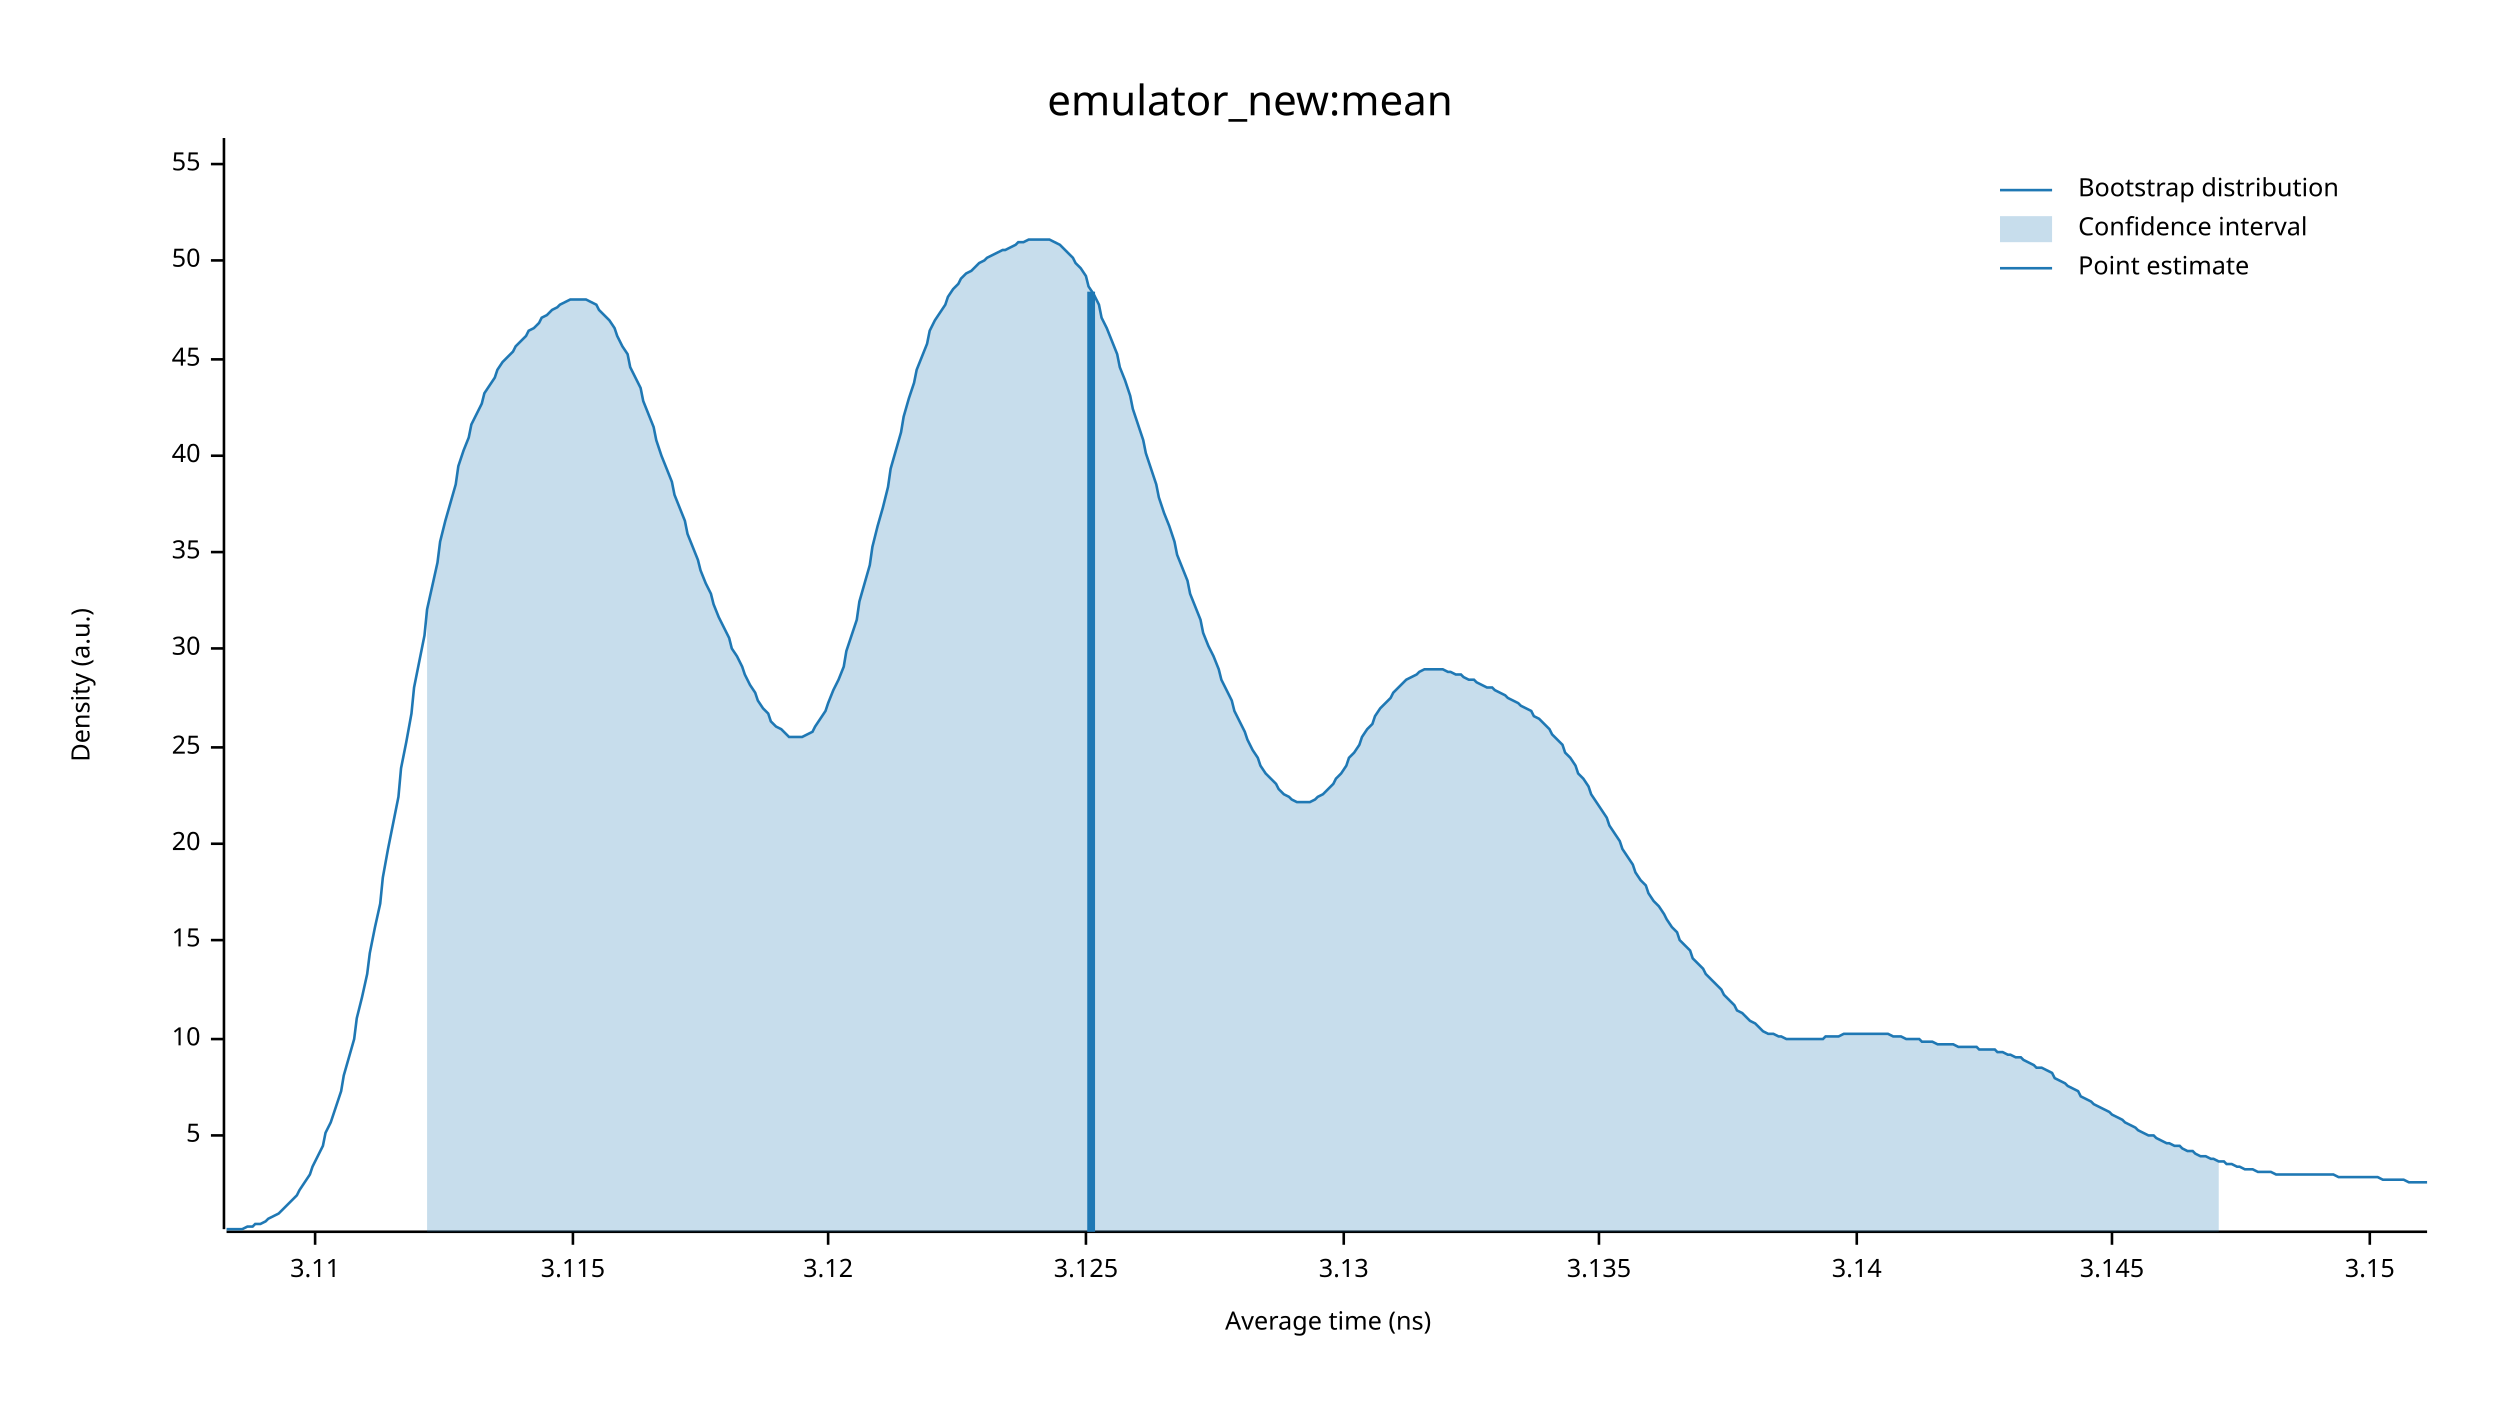
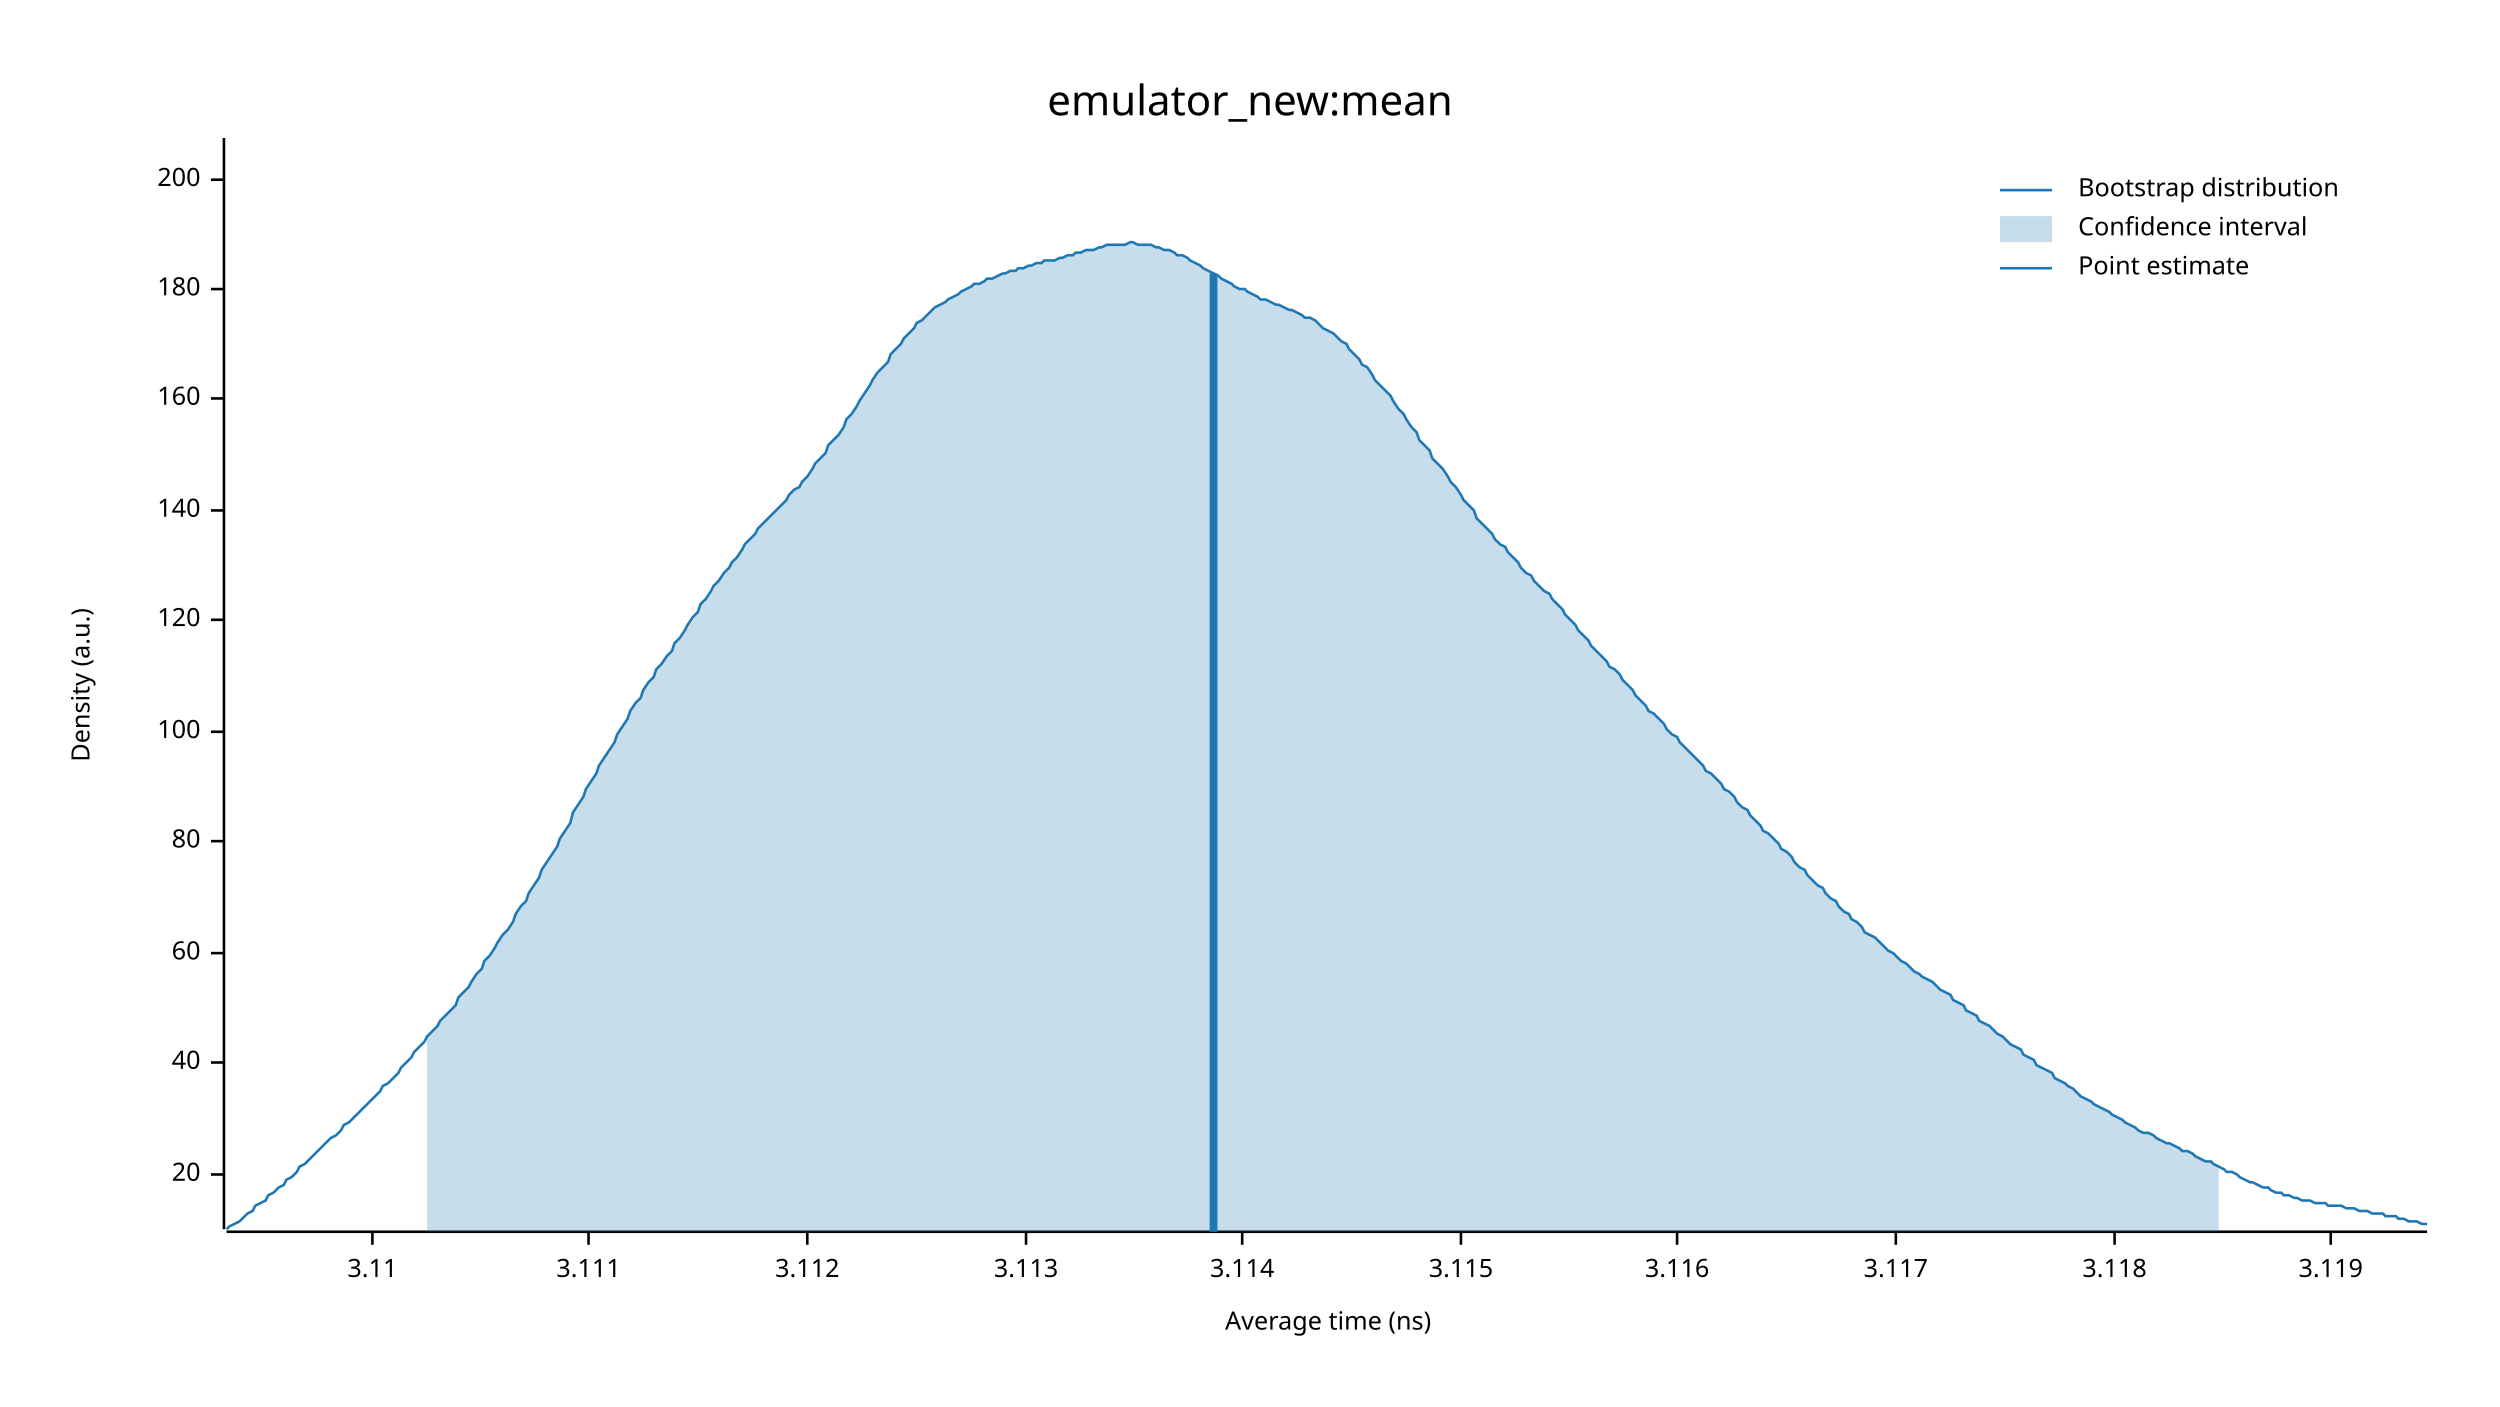
<svg xmlns="http://www.w3.org/2000/svg" width="960" height="540" viewBox="0 0 960 540">
  <text x="480" y="32" dy="0.76em" text-anchor="middle" font-family="sans-serif" font-size="16.129" opacity="1" fill="#000000">
emulator_new:mean
</text>
  <text x="27" y="263" dy="0.76em" text-anchor="middle" font-family="sans-serif" font-size="9.677" opacity="1" fill="#000000" transform="rotate(270, 27, 263)">
Density (a.u.)
</text>
  <text x="510" y="513" dy="-0.5ex" text-anchor="middle" font-family="sans-serif" font-size="9.677" opacity="1" fill="#000000">
Average time (ns)
</text>
  <polyline fill="none" opacity="1" stroke="#000000" stroke-width="1" points="86,53 86,472 " />
-   <text x="77" y="436" dy="0.5ex" text-anchor="end" font-family="sans-serif" font-size="9.677" opacity="1" fill="#000000">
- 5
- </text>
-   <polyline fill="none" opacity="1" stroke="#000000" stroke-width="1" points="81,436 86,436 " />
-   <text x="77" y="399" dy="0.5ex" text-anchor="end" font-family="sans-serif" font-size="9.677" opacity="1" fill="#000000">
- 10
- </text>
-   <polyline fill="none" opacity="1" stroke="#000000" stroke-width="1" points="81,399 86,399 " />
-   <text x="77" y="361" dy="0.5ex" text-anchor="end" font-family="sans-serif" font-size="9.677" opacity="1" fill="#000000">
- 15
- </text>
-   <polyline fill="none" opacity="1" stroke="#000000" stroke-width="1" points="81,361 86,361 " />
-   <text x="77" y="324" dy="0.5ex" text-anchor="end" font-family="sans-serif" font-size="9.677" opacity="1" fill="#000000">
+   <text x="77" y="451" dy="0.5ex" text-anchor="end" font-family="sans-serif" font-size="9.677" opacity="1" fill="#000000">
20
</text>
-   <polyline fill="none" opacity="1" stroke="#000000" stroke-width="1" points="81,324 86,324 " />
-   <text x="77" y="287" dy="0.5ex" text-anchor="end" font-family="sans-serif" font-size="9.677" opacity="1" fill="#000000">
- 25
- </text>
-   <polyline fill="none" opacity="1" stroke="#000000" stroke-width="1" points="81,287 86,287 " />
-   <text x="77" y="249" dy="0.5ex" text-anchor="end" font-family="sans-serif" font-size="9.677" opacity="1" fill="#000000">
- 30
- </text>
-   <polyline fill="none" opacity="1" stroke="#000000" stroke-width="1" points="81,249 86,249 " />
-   <text x="77" y="212" dy="0.5ex" text-anchor="end" font-family="sans-serif" font-size="9.677" opacity="1" fill="#000000">
- 35
- </text>
-   <polyline fill="none" opacity="1" stroke="#000000" stroke-width="1" points="81,212 86,212 " />
-   <text x="77" y="175" dy="0.5ex" text-anchor="end" font-family="sans-serif" font-size="9.677" opacity="1" fill="#000000">
+   <polyline fill="none" opacity="1" stroke="#000000" stroke-width="1" points="81,451 86,451 " />
+   <text x="77" y="408" dy="0.5ex" text-anchor="end" font-family="sans-serif" font-size="9.677" opacity="1" fill="#000000">
40
</text>
-   <polyline fill="none" opacity="1" stroke="#000000" stroke-width="1" points="81,175 86,175 " />
-   <text x="77" y="138" dy="0.5ex" text-anchor="end" font-family="sans-serif" font-size="9.677" opacity="1" fill="#000000">
- 45
+   <polyline fill="none" opacity="1" stroke="#000000" stroke-width="1" points="81,408 86,408 " />
+   <text x="77" y="366" dy="0.5ex" text-anchor="end" font-family="sans-serif" font-size="9.677" opacity="1" fill="#000000">
+ 60
</text>
-   <polyline fill="none" opacity="1" stroke="#000000" stroke-width="1" points="81,138 86,138 " />
-   <text x="77" y="100" dy="0.5ex" text-anchor="end" font-family="sans-serif" font-size="9.677" opacity="1" fill="#000000">
- 50
+   <polyline fill="none" opacity="1" stroke="#000000" stroke-width="1" points="81,366 86,366 " />
+   <text x="77" y="323" dy="0.5ex" text-anchor="end" font-family="sans-serif" font-size="9.677" opacity="1" fill="#000000">
+ 80
</text>
-   <polyline fill="none" opacity="1" stroke="#000000" stroke-width="1" points="81,100 86,100 " />
-   <text x="77" y="63" dy="0.5ex" text-anchor="end" font-family="sans-serif" font-size="9.677" opacity="1" fill="#000000">
- 55
+   <polyline fill="none" opacity="1" stroke="#000000" stroke-width="1" points="81,323 86,323 " />
+   <text x="77" y="281" dy="0.5ex" text-anchor="end" font-family="sans-serif" font-size="9.677" opacity="1" fill="#000000">
+ 100
</text>
-   <polyline fill="none" opacity="1" stroke="#000000" stroke-width="1" points="81,63 86,63 " />
+   <polyline fill="none" opacity="1" stroke="#000000" stroke-width="1" points="81,281 86,281 " />
+   <text x="77" y="238" dy="0.5ex" text-anchor="end" font-family="sans-serif" font-size="9.677" opacity="1" fill="#000000">
+ 120
+ </text>
+   <polyline fill="none" opacity="1" stroke="#000000" stroke-width="1" points="81,238 86,238 " />
+   <text x="77" y="196" dy="0.5ex" text-anchor="end" font-family="sans-serif" font-size="9.677" opacity="1" fill="#000000">
+ 140
+ </text>
+   <polyline fill="none" opacity="1" stroke="#000000" stroke-width="1" points="81,196 86,196 " />
+   <text x="77" y="153" dy="0.5ex" text-anchor="end" font-family="sans-serif" font-size="9.677" opacity="1" fill="#000000">
+ 160
+ </text>
+   <polyline fill="none" opacity="1" stroke="#000000" stroke-width="1" points="81,153 86,153 " />
+   <text x="77" y="111" dy="0.5ex" text-anchor="end" font-family="sans-serif" font-size="9.677" opacity="1" fill="#000000">
+ 180
+ </text>
+   <polyline fill="none" opacity="1" stroke="#000000" stroke-width="1" points="81,111 86,111 " />
+   <text x="77" y="69" dy="0.5ex" text-anchor="end" font-family="sans-serif" font-size="9.677" opacity="1" fill="#000000">
+ 200
+ </text>
+   <polyline fill="none" opacity="1" stroke="#000000" stroke-width="1" points="81,69 86,69 " />
  <polyline fill="none" opacity="1" stroke="#000000" stroke-width="1" points="87,473 932,473 " />
-   <text x="121" y="483" dy="0.76em" text-anchor="middle" font-family="sans-serif" font-size="9.677" opacity="1" fill="#000000">
+   <text x="143" y="483" dy="0.76em" text-anchor="middle" font-family="sans-serif" font-size="9.677" opacity="1" fill="#000000">
3.11
</text>
-   <polyline fill="none" opacity="1" stroke="#000000" stroke-width="1" points="121,473 121,478 " />
-   <text x="220" y="483" dy="0.76em" text-anchor="middle" font-family="sans-serif" font-size="9.677" opacity="1" fill="#000000">
+   <polyline fill="none" opacity="1" stroke="#000000" stroke-width="1" points="143,473 143,478 " />
+   <text x="226" y="483" dy="0.76em" text-anchor="middle" font-family="sans-serif" font-size="9.677" opacity="1" fill="#000000">
+ 3.111
+ </text>
+   <polyline fill="none" opacity="1" stroke="#000000" stroke-width="1" points="226,473 226,478 " />
+   <text x="310" y="483" dy="0.76em" text-anchor="middle" font-family="sans-serif" font-size="9.677" opacity="1" fill="#000000">
+ 3.112
+ </text>
+   <polyline fill="none" opacity="1" stroke="#000000" stroke-width="1" points="310,473 310,478 " />
+   <text x="394" y="483" dy="0.76em" text-anchor="middle" font-family="sans-serif" font-size="9.677" opacity="1" fill="#000000">
+ 3.113
+ </text>
+   <polyline fill="none" opacity="1" stroke="#000000" stroke-width="1" points="394,473 394,478 " />
+   <text x="477" y="483" dy="0.76em" text-anchor="middle" font-family="sans-serif" font-size="9.677" opacity="1" fill="#000000">
+ 3.114
+ </text>
+   <polyline fill="none" opacity="1" stroke="#000000" stroke-width="1" points="477,473 477,478 " />
+   <text x="561" y="483" dy="0.76em" text-anchor="middle" font-family="sans-serif" font-size="9.677" opacity="1" fill="#000000">
3.115
</text>
-   <polyline fill="none" opacity="1" stroke="#000000" stroke-width="1" points="220,473 220,478 " />
-   <text x="318" y="483" dy="0.76em" text-anchor="middle" font-family="sans-serif" font-size="9.677" opacity="1" fill="#000000">
- 3.12
+   <polyline fill="none" opacity="1" stroke="#000000" stroke-width="1" points="561,473 561,478 " />
+   <text x="644" y="483" dy="0.76em" text-anchor="middle" font-family="sans-serif" font-size="9.677" opacity="1" fill="#000000">
+ 3.116
</text>
-   <polyline fill="none" opacity="1" stroke="#000000" stroke-width="1" points="318,473 318,478 " />
-   <text x="417" y="483" dy="0.76em" text-anchor="middle" font-family="sans-serif" font-size="9.677" opacity="1" fill="#000000">
- 3.125
+   <polyline fill="none" opacity="1" stroke="#000000" stroke-width="1" points="644,473 644,478 " />
+   <text x="728" y="483" dy="0.76em" text-anchor="middle" font-family="sans-serif" font-size="9.677" opacity="1" fill="#000000">
+ 3.117
</text>
-   <polyline fill="none" opacity="1" stroke="#000000" stroke-width="1" points="417,473 417,478 " />
-   <text x="516" y="483" dy="0.76em" text-anchor="middle" font-family="sans-serif" font-size="9.677" opacity="1" fill="#000000">
- 3.13
+   <polyline fill="none" opacity="1" stroke="#000000" stroke-width="1" points="728,473 728,478 " />
+   <text x="812" y="483" dy="0.76em" text-anchor="middle" font-family="sans-serif" font-size="9.677" opacity="1" fill="#000000">
+ 3.118
</text>
-   <polyline fill="none" opacity="1" stroke="#000000" stroke-width="1" points="516,473 516,478 " />
-   <text x="614" y="483" dy="0.76em" text-anchor="middle" font-family="sans-serif" font-size="9.677" opacity="1" fill="#000000">
- 3.135
+   <polyline fill="none" opacity="1" stroke="#000000" stroke-width="1" points="812,473 812,478 " />
+   <text x="895" y="483" dy="0.76em" text-anchor="middle" font-family="sans-serif" font-size="9.677" opacity="1" fill="#000000">
+ 3.119
</text>
-   <polyline fill="none" opacity="1" stroke="#000000" stroke-width="1" points="614,473 614,478 " />
-   <text x="713" y="483" dy="0.76em" text-anchor="middle" font-family="sans-serif" font-size="9.677" opacity="1" fill="#000000">
- 3.14
- </text>
-   <polyline fill="none" opacity="1" stroke="#000000" stroke-width="1" points="713,473 713,478 " />
-   <text x="811" y="483" dy="0.76em" text-anchor="middle" font-family="sans-serif" font-size="9.677" opacity="1" fill="#000000">
- 3.145
- </text>
-   <polyline fill="none" opacity="1" stroke="#000000" stroke-width="1" points="811,473 811,478 " />
-   <text x="910" y="483" dy="0.76em" text-anchor="middle" font-family="sans-serif" font-size="9.677" opacity="1" fill="#000000">
- 3.15
- </text>
-   <polyline fill="none" opacity="1" stroke="#000000" stroke-width="1" points="910,473 910,478 " />
-   <polyline fill="none" opacity="1" stroke="#1F78B4" stroke-width="1" points="87,472 88,472 90,472 92,472 93,472 95,471 97,471 98,470 100,470 102,469 103,468 105,467 107,466 109,464 110,463 112,461 114,459 115,457 117,454 119,451 120,448 122,444 124,440 125,435 127,431 129,425 131,419 132,413 134,406 136,399 137,391 139,383 141,374 142,366 144,356 146,347 147,337 149,326 151,316 153,306 154,295 156,285 158,274 159,264 161,254 163,244 164,234 166,225 168,216 169,208 171,200 173,193 175,186 176,179 178,173 180,168 181,163 183,159 185,155 186,151 188,148 190,145 191,142 193,139 195,137 197,135 198,133 200,131 202,129 203,127 205,126 207,124 208,122 210,121 212,119 214,118 215,117 217,116 219,115 220,115 222,115 224,115 225,115 227,116 229,117 230,119 232,121 234,123 236,126 237,129 239,133 241,136 242,141 244,145 246,149 247,154 249,159 251,164 252,169 254,175 256,180 258,185 259,190 261,195 263,200 264,205 266,210 268,215 269,219 271,224 273,228 274,232 276,237 278,241 280,245 281,249 283,252 285,256 286,259 288,263 290,266 291,269 293,272 295,274 296,277 298,279 300,280 302,282 303,283 305,283 307,283 308,283 310,282 312,281 313,279 315,276 317,273 318,270 320,265 322,261 324,256 325,250 327,244 329,238 330,231 332,224 334,217 335,210 337,202 339,195 341,187 342,180 344,173 346,166 347,160 349,153 351,147 352,142 354,137 356,132 357,127 359,123 361,120 363,117 364,114 366,111 368,109 369,107 371,105 373,104 374,103 376,101 378,100 379,99 381,98 383,97 385,96 386,96 388,95 390,94 391,93 393,93 395,92 396,92 398,92 400,92 401,92 403,92 405,93 407,94 408,95 410,97 412,99 413,101 415,103 417,106 418,110 420,113 422,117 423,122 425,126 427,131 429,136 430,141 432,146 434,152 435,157 437,163 439,169 440,174 442,180 444,186 445,191 447,197 449,202 451,208 452,213 454,218 456,223 457,228 459,233 461,238 462,243 464,248 466,252 468,257 469,261 471,265 473,269 474,273 476,277 478,281 479,284 481,288 483,291 484,294 486,297 488,299 490,301 491,303 493,305 495,306 496,307 498,308 500,308 501,308 503,308 505,307 506,306 508,305 510,303 512,301 513,299 515,297 517,294 518,291 520,289 522,286 523,283 525,280 527,278 528,275 530,272 532,270 534,268 535,266 537,264 539,262 540,261 542,260 544,259 545,258 547,257 549,257 550,257 552,257 554,257 556,258 557,258 559,259 561,259 562,260 564,261 566,261 567,262 569,263 571,264 573,264 574,265 576,266 578,267 579,268 581,269 583,270 584,271 586,272 588,273 589,275 591,276 593,278 595,280 596,282 598,284 600,286 601,289 603,291 605,294 606,297 608,299 610,302 611,305 613,308 615,311 617,314 618,317 620,320 622,323 623,326 625,329 627,332 628,335 630,338 632,340 633,343 635,346 637,348 639,351 640,353 642,356 644,358 645,361 647,363 649,365 650,368 652,370 654,372 655,374 657,376 659,378 661,380 662,382 664,384 666,386 667,388 669,389 671,391 672,392 674,393 676,395 677,396 679,397 681,397 683,398 684,398 686,399 688,399 689,399 691,399 693,399 694,399 696,399 698,399 700,399 701,398 703,398 705,398 706,398 708,397 710,397 711,397 713,397 715,397 716,397 718,397 720,397 722,397 723,397 725,397 727,398 728,398 730,398 732,399 733,399 735,399 737,399 738,400 740,400 742,400 744,401 745,401 747,401 749,401 750,401 752,402 754,402 755,402 757,402 759,402 760,403 762,403 764,403 766,403 767,404 769,404 771,405 772,405 774,406 776,406 777,407 779,408 781,409 782,410 784,410 786,411 788,412 789,414 791,415 793,416 794,417 796,418 798,419 799,421 801,422 803,423 804,424 806,425 808,426 810,427 811,428 813,429 815,430 816,431 818,432 820,433 821,434 823,435 825,436 827,436 828,437 830,438 832,439 833,439 835,440 837,440 838,441 840,442 842,442 843,443 845,444 847,444 849,445 850,445 852,446 854,446 855,447 857,447 859,448 860,448 862,449 864,449 865,449 867,450 869,450 871,450 872,450 874,451 876,451 877,451 879,451 881,451 882,451 884,451 886,451 887,451 889,451 891,451 893,451 894,451 896,451 898,452 899,452 901,452 903,452 904,452 906,452 908,452 909,452 911,452 913,452 915,453 916,453 918,453 920,453 921,453 923,453 925,454 926,454 928,454 930,454 932,454 " />
-   <polygon opacity="0.25" fill="#1F78B4" points="164,234 166,225 168,216 169,208 171,200 173,193 175,186 176,179 178,173 180,168 181,163 183,159 185,155 186,151 188,148 190,145 191,142 193,139 195,137 197,135 198,133 200,131 202,129 203,127 205,126 207,124 208,122 210,121 212,119 214,118 215,117 217,116 219,115 220,115 222,115 224,115 225,115 227,116 229,117 230,119 232,121 234,123 236,126 237,129 239,133 241,136 242,141 244,145 246,149 247,154 249,159 251,164 252,169 254,175 256,180 258,185 259,190 261,195 263,200 264,205 266,210 268,215 269,219 271,224 273,228 274,232 276,237 278,241 280,245 281,249 283,252 285,256 286,259 288,263 290,266 291,269 293,272 295,274 296,277 298,279 300,280 302,282 303,283 305,283 307,283 308,283 310,282 312,281 313,279 315,276 317,273 318,270 320,265 322,261 324,256 325,250 327,244 329,238 330,231 332,224 334,217 335,210 337,202 339,195 341,187 342,180 344,173 346,166 347,160 349,153 351,147 352,142 354,137 356,132 357,127 359,123 361,120 363,117 364,114 366,111 368,109 369,107 371,105 373,104 374,103 376,101 378,100 379,99 381,98 383,97 385,96 386,96 388,95 390,94 391,93 393,93 395,92 396,92 398,92 400,92 401,92 403,92 405,93 407,94 408,95 410,97 412,99 413,101 415,103 417,106 418,110 420,113 422,117 423,122 425,126 427,131 429,136 430,141 432,146 434,152 435,157 437,163 439,169 440,174 442,180 444,186 445,191 447,197 449,202 451,208 452,213 454,218 456,223 457,228 459,233 461,238 462,243 464,248 466,252 468,257 469,261 471,265 473,269 474,273 476,277 478,281 479,284 481,288 483,291 484,294 486,297 488,299 490,301 491,303 493,305 495,306 496,307 498,308 500,308 501,308 503,308 505,307 506,306 508,305 510,303 512,301 513,299 515,297 517,294 518,291 520,289 522,286 523,283 525,280 527,278 528,275 530,272 532,270 534,268 535,266 537,264 539,262 540,261 542,260 544,259 545,258 547,257 549,257 550,257 552,257 554,257 556,258 557,258 559,259 561,259 562,260 564,261 566,261 567,262 569,263 571,264 573,264 574,265 576,266 578,267 579,268 581,269 583,270 584,271 586,272 588,273 589,275 591,276 593,278 595,280 596,282 598,284 600,286 601,289 603,291 605,294 606,297 608,299 610,302 611,305 613,308 615,311 617,314 618,317 620,320 622,323 623,326 625,329 627,332 628,335 630,338 632,340 633,343 635,346 637,348 639,351 640,353 642,356 644,358 645,361 647,363 649,365 650,368 652,370 654,372 655,374 657,376 659,378 661,380 662,382 664,384 666,386 667,388 669,389 671,391 672,392 674,393 676,395 677,396 679,397 681,397 683,398 684,398 686,399 688,399 689,399 691,399 693,399 694,399 696,399 698,399 700,399 701,398 703,398 705,398 706,398 708,397 710,397 711,397 713,397 715,397 716,397 718,397 720,397 722,397 723,397 725,397 727,398 728,398 730,398 732,399 733,399 735,399 737,399 738,400 740,400 742,400 744,401 745,401 747,401 749,401 750,401 752,402 754,402 755,402 757,402 759,402 760,403 762,403 764,403 766,403 767,404 769,404 771,405 772,405 774,406 776,406 777,407 779,408 781,409 782,410 784,410 786,411 788,412 789,414 791,415 793,416 794,417 796,418 798,419 799,421 801,422 803,423 804,424 806,425 808,426 810,427 811,428 813,429 815,430 816,431 818,432 820,433 821,434 823,435 825,436 827,436 828,437 830,438 832,439 833,439 835,440 837,440 838,441 840,442 842,442 843,443 845,444 847,444 849,445 850,445 852,446 852,473 164,473 " />
-   <polyline fill="none" opacity="1" stroke="#1F78B4" stroke-width="3" points="419,473 419,112 " />
+   <polyline fill="none" opacity="1" stroke="#000000" stroke-width="1" points="895,473 895,478 " />
+   <polyline fill="none" opacity="1" stroke="#1F78B4" stroke-width="1" points="87,472 88,471 90,470 92,469 93,468 95,466 97,465 98,463 100,462 102,461 103,459 105,458 107,456 109,455 110,453 112,452 114,450 115,448 117,447 119,445 120,444 122,442 124,440 125,439 127,437 129,436 131,434 132,432 134,431 136,429 137,428 139,426 141,424 142,423 144,421 146,419 147,417 149,416 151,414 153,412 154,410 156,408 158,406 159,404 161,402 163,400 164,398 166,396 168,394 169,392 171,390 173,388 175,386 176,383 178,381 180,379 181,377 183,374 185,372 186,369 188,367 190,364 191,362 193,359 195,357 197,354 198,351 200,348 202,346 203,343 205,340 207,337 208,334 210,331 212,328 214,325 215,322 217,319 219,316 220,312 222,309 224,306 225,303 227,300 229,297 230,294 232,291 234,288 236,285 237,282 239,279 241,276 242,273 244,270 246,268 247,265 249,262 251,260 252,257 254,255 256,252 258,250 259,247 261,245 263,242 264,240 266,237 268,235 269,232 271,230 273,227 274,225 276,223 278,220 280,218 281,216 283,214 285,211 286,209 288,207 290,205 291,203 293,201 295,199 296,198 298,196 300,194 302,192 303,190 305,188 307,187 308,185 310,183 312,180 313,178 315,176 317,174 318,171 320,169 322,167 324,164 325,161 327,159 329,156 330,154 332,151 334,148 335,146 337,143 339,141 341,139 342,136 344,134 346,132 347,130 349,128 351,126 352,124 354,123 356,121 357,120 359,118 361,117 363,116 364,115 366,114 368,113 369,112 371,111 373,110 374,109 376,109 378,108 379,107 381,107 383,106 385,105 386,105 388,104 390,104 391,103 393,103 395,102 396,102 398,101 400,101 401,100 403,100 405,100 407,99 408,99 410,98 412,98 413,97 415,97 417,96 418,96 420,96 422,95 423,95 425,94 427,94 429,94 430,94 432,94 434,93 435,93 437,94 439,94 440,94 442,94 444,95 445,95 447,96 449,96 451,97 452,98 454,98 456,99 457,100 459,101 461,102 462,103 464,104 466,105 468,106 469,107 471,108 473,109 474,110 476,111 478,111 479,112 481,113 483,114 484,115 486,115 488,116 490,117 491,117 493,118 495,119 496,119 498,120 500,121 501,122 503,122 505,123 506,124 508,126 510,127 512,128 513,129 515,131 517,132 518,134 520,136 522,138 523,140 525,141 527,144 528,146 530,148 532,150 534,152 535,154 537,157 539,159 540,161 542,164 544,166 545,169 547,171 549,173 550,176 552,178 554,180 556,183 557,185 559,187 561,190 562,192 564,194 566,196 567,199 569,201 571,203 573,205 574,207 576,209 578,210 579,212 581,214 583,216 584,218 586,220 588,221 589,223 591,225 593,227 595,228 596,230 598,232 600,234 601,236 603,238 605,240 606,242 608,244 610,246 611,248 613,250 615,252 617,254 618,256 620,257 622,259 623,261 625,263 627,265 628,267 630,269 632,271 633,273 635,274 637,276 639,278 640,280 642,282 644,283 645,285 647,287 649,289 650,290 652,292 654,294 655,296 657,297 659,299 661,301 662,303 664,304 666,306 667,308 669,310 671,311 672,313 674,315 676,317 677,319 679,320 681,322 683,324 684,326 686,327 688,329 689,331 691,333 693,334 694,336 696,338 698,340 700,341 701,343 703,345 705,346 706,348 708,350 710,351 711,353 713,354 715,356 716,358 718,359 720,360 722,362 723,363 725,365 727,366 728,367 730,369 732,370 733,371 735,373 737,374 738,375 740,376 742,377 744,379 745,380 747,381 749,382 750,384 752,385 754,386 755,388 757,389 759,390 760,392 762,393 764,394 766,396 767,397 769,398 771,400 772,401 774,402 776,403 777,405 779,406 781,407 782,409 784,410 786,411 788,412 789,414 791,415 793,416 794,417 796,418 798,420 799,421 801,422 803,423 804,424 806,425 808,426 810,427 811,428 813,429 815,430 816,431 818,432 820,433 821,434 823,435 825,435 827,436 828,437 830,438 832,439 833,439 835,440 837,441 838,442 840,442 842,443 843,444 845,445 847,446 849,446 850,447 852,448 854,449 855,450 857,450 859,451 860,452 862,453 864,454 865,454 867,455 869,456 871,456 872,457 874,458 876,458 877,459 879,459 881,460 882,460 884,461 886,461 887,461 889,462 891,462 893,462 894,463 896,463 898,463 899,463 901,464 903,464 904,464 906,465 908,465 909,465 911,466 913,466 915,466 916,467 918,467 920,467 921,468 923,468 925,469 926,469 928,469 930,470 932,470 " />
+   <polygon opacity="0.25" fill="#1F78B4" points="164,398 166,396 168,394 169,392 171,390 173,388 175,386 176,383 178,381 180,379 181,377 183,374 185,372 186,369 188,367 190,364 191,362 193,359 195,357 197,354 198,351 200,348 202,346 203,343 205,340 207,337 208,334 210,331 212,328 214,325 215,322 217,319 219,316 220,312 222,309 224,306 225,303 227,300 229,297 230,294 232,291 234,288 236,285 237,282 239,279 241,276 242,273 244,270 246,268 247,265 249,262 251,260 252,257 254,255 256,252 258,250 259,247 261,245 263,242 264,240 266,237 268,235 269,232 271,230 273,227 274,225 276,223 278,220 280,218 281,216 283,214 285,211 286,209 288,207 290,205 291,203 293,201 295,199 296,198 298,196 300,194 302,192 303,190 305,188 307,187 308,185 310,183 312,180 313,178 315,176 317,174 318,171 320,169 322,167 324,164 325,161 327,159 329,156 330,154 332,151 334,148 335,146 337,143 339,141 341,139 342,136 344,134 346,132 347,130 349,128 351,126 352,124 354,123 356,121 357,120 359,118 361,117 363,116 364,115 366,114 368,113 369,112 371,111 373,110 374,109 376,109 378,108 379,107 381,107 383,106 385,105 386,105 388,104 390,104 391,103 393,103 395,102 396,102 398,101 400,101 401,100 403,100 405,100 407,99 408,99 410,98 412,98 413,97 415,97 417,96 418,96 420,96 422,95 423,95 425,94 427,94 429,94 430,94 432,94 434,93 435,93 437,94 439,94 440,94 442,94 444,95 445,95 447,96 449,96 451,97 452,98 454,98 456,99 457,100 459,101 461,102 462,103 464,104 466,105 468,106 469,107 471,108 473,109 474,110 476,111 478,111 479,112 481,113 483,114 484,115 486,115 488,116 490,117 491,117 493,118 495,119 496,119 498,120 500,121 501,122 503,122 505,123 506,124 508,126 510,127 512,128 513,129 515,131 517,132 518,134 520,136 522,138 523,140 525,141 527,144 528,146 530,148 532,150 534,152 535,154 537,157 539,159 540,161 542,164 544,166 545,169 547,171 549,173 550,176 552,178 554,180 556,183 557,185 559,187 561,190 562,192 564,194 566,196 567,199 569,201 571,203 573,205 574,207 576,209 578,210 579,212 581,214 583,216 584,218 586,220 588,221 589,223 591,225 593,227 595,228 596,230 598,232 600,234 601,236 603,238 605,240 606,242 608,244 610,246 611,248 613,250 615,252 617,254 618,256 620,257 622,259 623,261 625,263 627,265 628,267 630,269 632,271 633,273 635,274 637,276 639,278 640,280 642,282 644,283 645,285 647,287 649,289 650,290 652,292 654,294 655,296 657,297 659,299 661,301 662,303 664,304 666,306 667,308 669,310 671,311 672,313 674,315 676,317 677,319 679,320 681,322 683,324 684,326 686,327 688,329 689,331 691,333 693,334 694,336 696,338 698,340 700,341 701,343 703,345 705,346 706,348 708,350 710,351 711,353 713,354 715,356 716,358 718,359 720,360 722,362 723,363 725,365 727,366 728,367 730,369 732,370 733,371 735,373 737,374 738,375 740,376 742,377 744,379 745,380 747,381 749,382 750,384 752,385 754,386 755,388 757,389 759,390 760,392 762,393 764,394 766,396 767,397 769,398 771,400 772,401 774,402 776,403 777,405 779,406 781,407 782,409 784,410 786,411 788,412 789,414 791,415 793,416 794,417 796,418 798,420 799,421 801,422 803,423 804,424 806,425 808,426 810,427 811,428 813,429 815,430 816,431 818,432 820,433 821,434 823,435 825,435 827,436 828,437 830,438 832,439 833,439 835,440 837,441 838,442 840,442 842,443 843,444 845,445 847,446 849,446 850,447 852,448 852,473 164,473 " />
+   <polyline fill="none" opacity="1" stroke="#1F78B4" stroke-width="3" points="466,473 466,105 " />
  <text x="798" y="68" dy="0.76em" text-anchor="start" font-family="sans-serif" font-size="9.677" opacity="1" fill="#000000">
Bootstrap distribution
</text>
  <text x="798" y="83" dy="0.76em" text-anchor="start" font-family="sans-serif" font-size="9.677" opacity="1" fill="#000000">
Confidence interval
</text>
  <text x="798" y="98" dy="0.76em" text-anchor="start" font-family="sans-serif" font-size="9.677" opacity="1" fill="#000000">
Point estimate
</text>
  <polyline fill="none" opacity="1" stroke="#1F78B4" stroke-width="1" points="768,73 788,73 " />
  <rect x="768" y="83" width="20" height="10" opacity="0.25" fill="#1F78B4" stroke="none" />
  <polyline fill="none" opacity="1" stroke="#1F78B4" stroke-width="1" points="768,103 788,103 " />
</svg>
